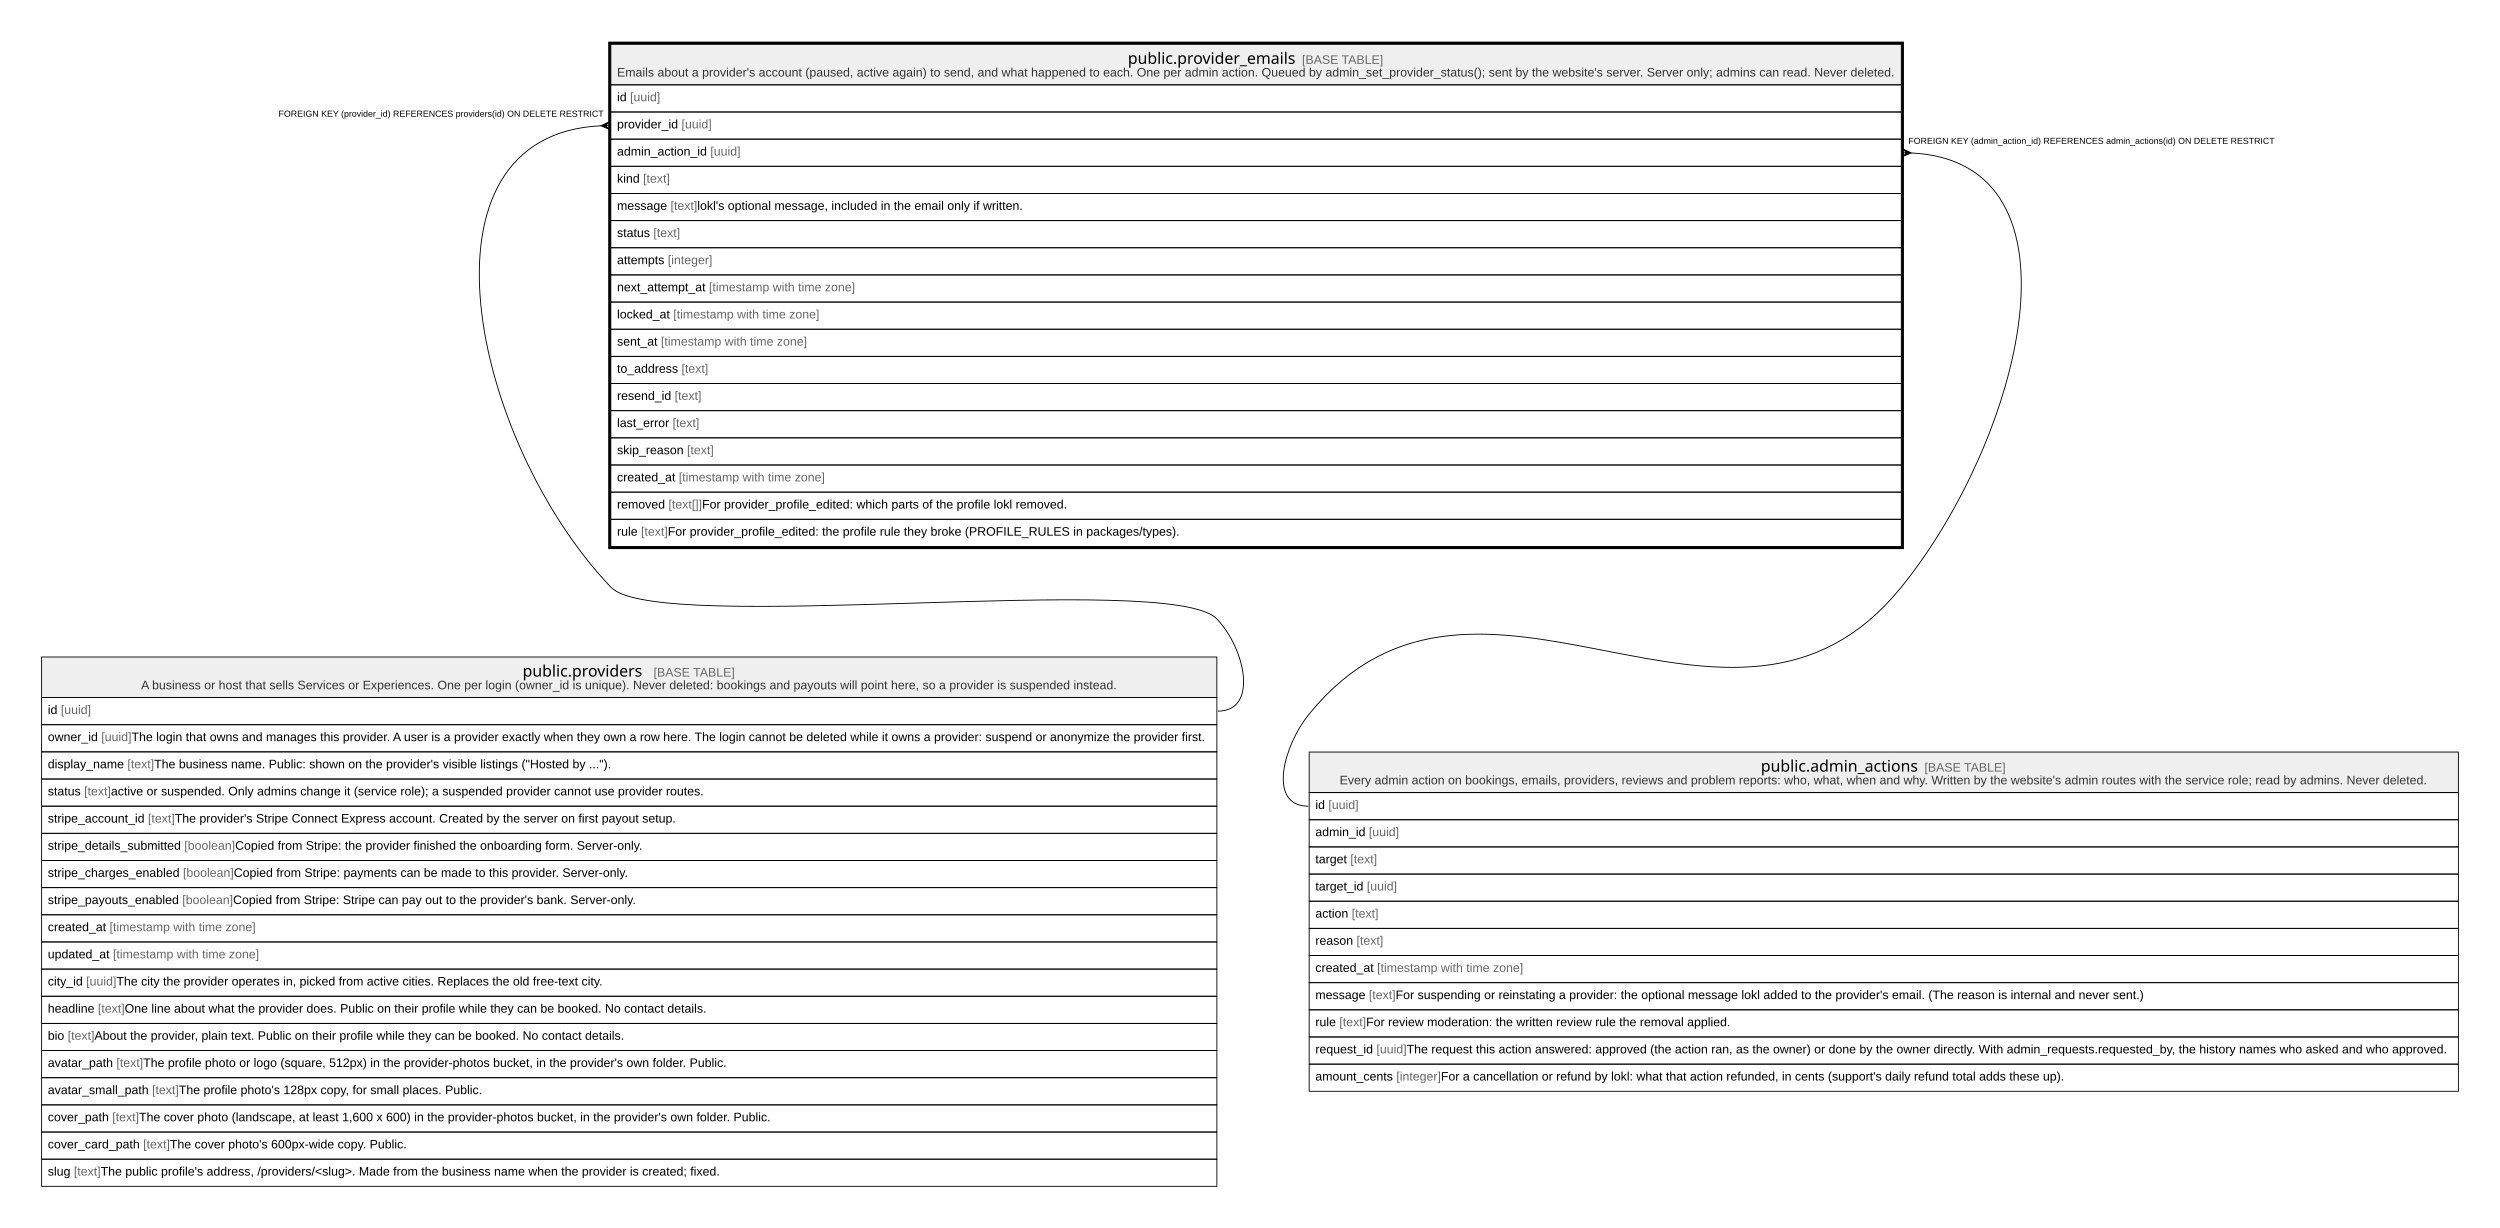
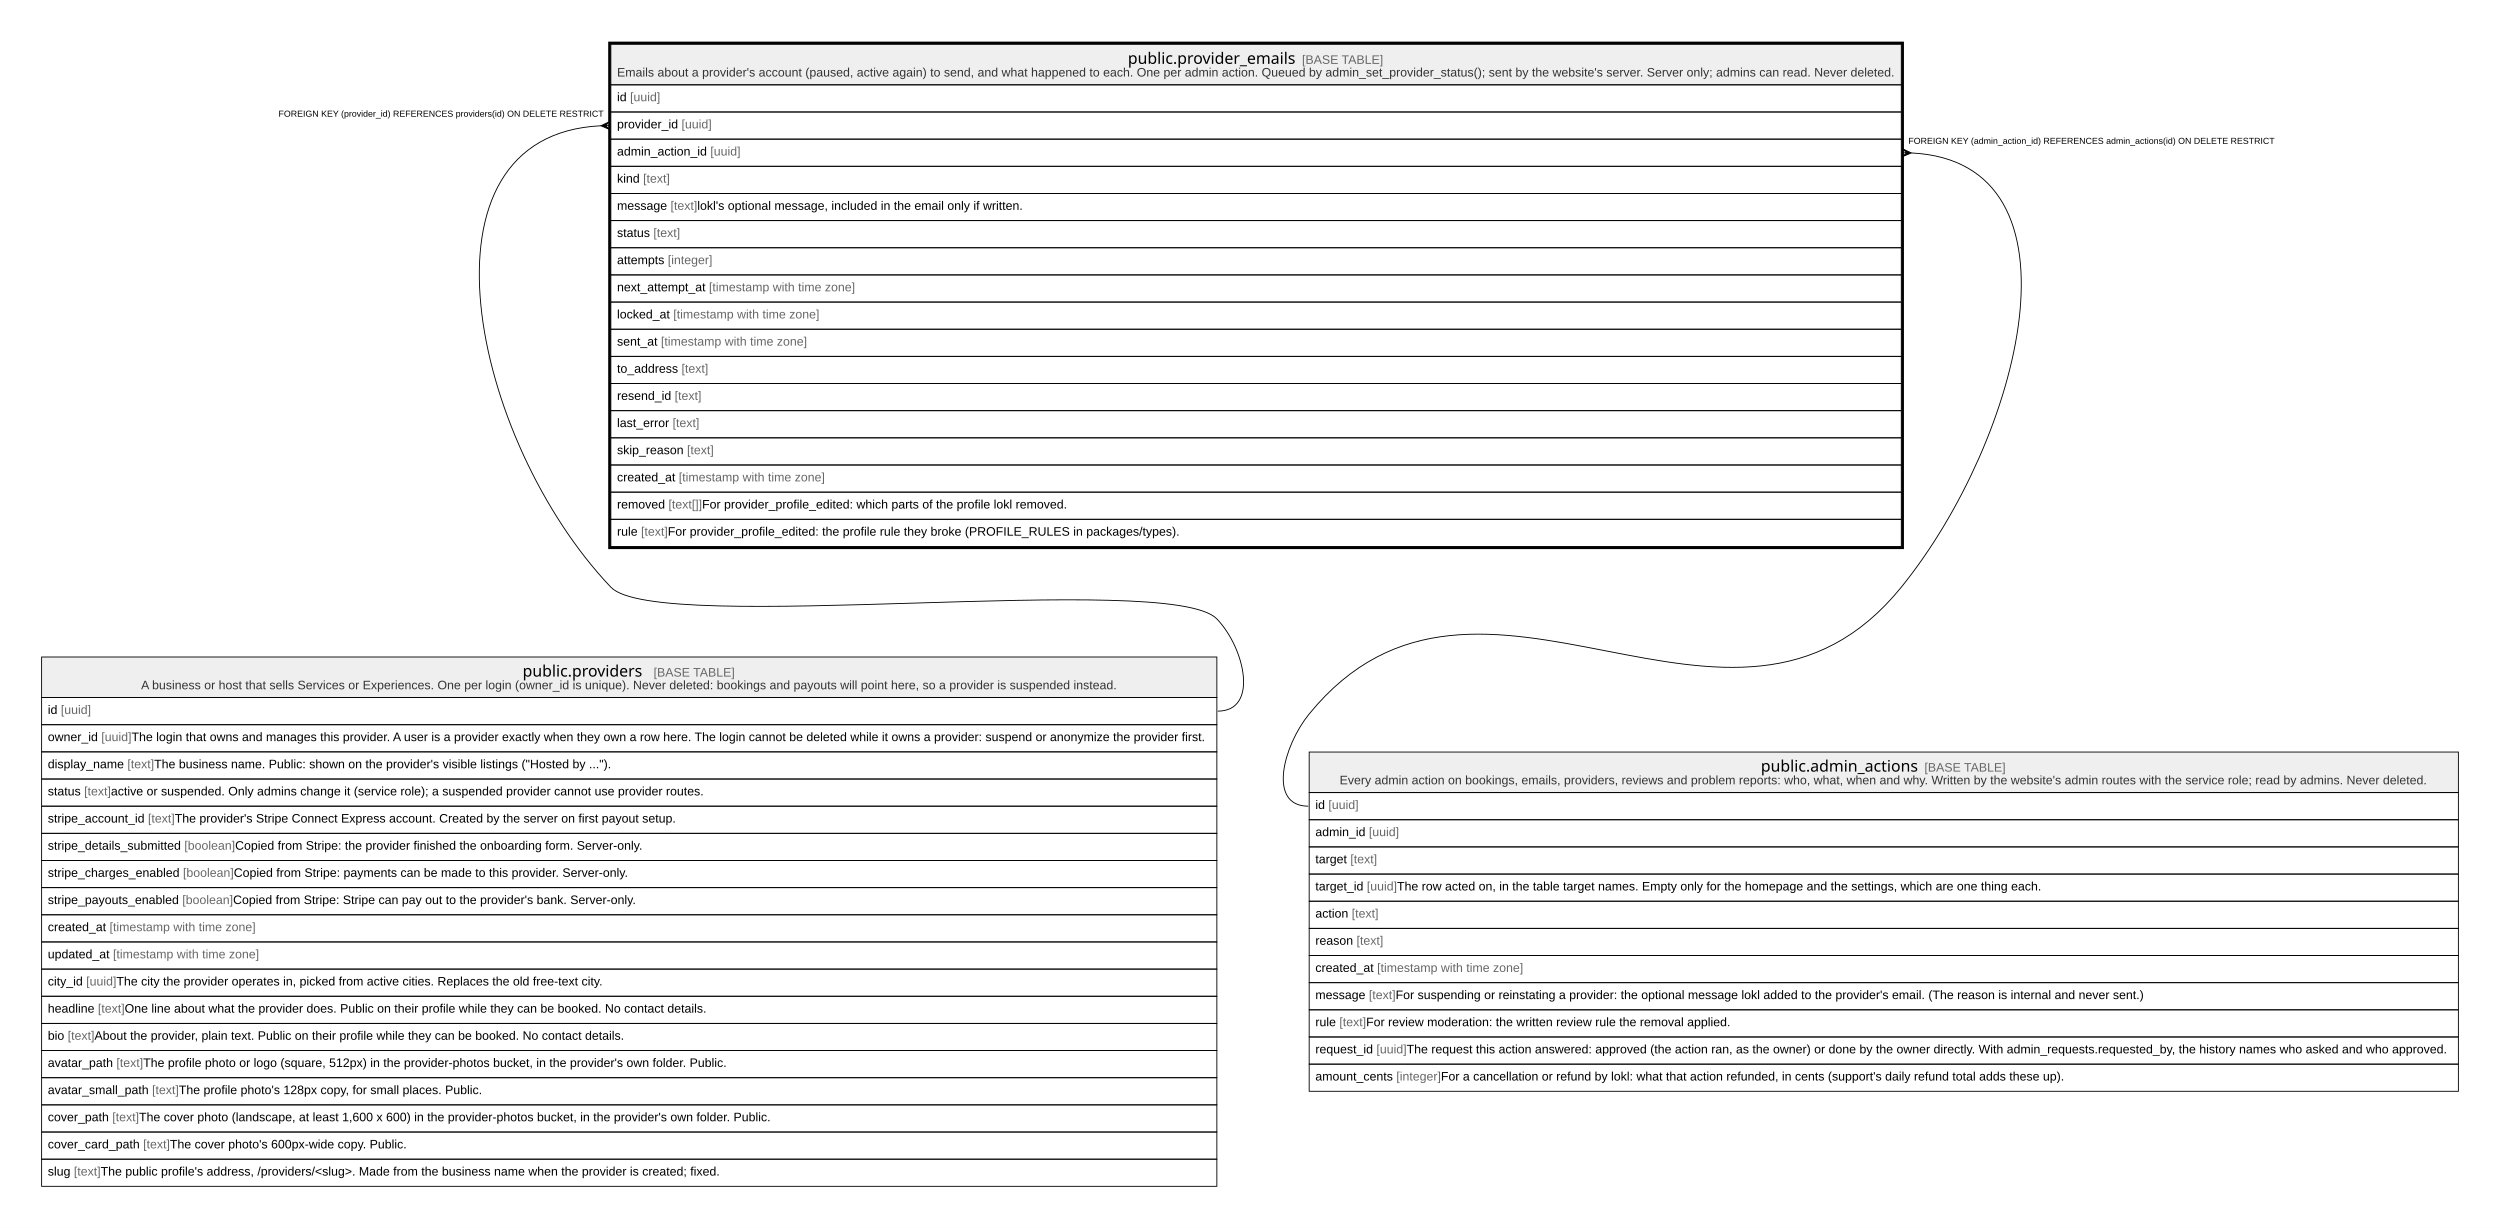
<svg xmlns="http://www.w3.org/2000/svg" width="2836pt" height="1393pt" viewBox="0.00 0.00 2835.69 1392.80">
  <g id="graph0" class="graph" transform="scale(1 1) rotate(0) translate(4 1388.8)">
    <polygon fill="white" stroke="none" points="-4,4 -4,-1388.8 2831.69,-1388.8 2831.69,4 -4,4" />
    <g id="node1" class="node">
      <polygon fill="#efefef" stroke="none" points="688.87,-1292.6 688.87,-1338.6 2152.59,-1338.6 2152.59,-1292.6 688.87,-1292.6" />
      <polygon fill="none" stroke="black" points="688.87,-1292.6 688.87,-1338.6 2152.59,-1338.6 2152.59,-1292.6 688.87,-1292.6" />
      <text text-anchor="start" x="1275.26" y="-1316.4" font-family="Arial Bold" font-size="18.00">public.provider_emails</text>
      <text text-anchor="start" x="1441.71" y="-1316.4" font-family="Arial" font-size="14.00">    </text>
      <text text-anchor="start" x="1472.83" y="-1316.4" font-family="Arial" font-size="14.00" fill="#666666">[BASE TABLE]</text>
      <text text-anchor="start" x="695.87" y="-1302" font-family="Arial" font-size="14.00" fill="#333333">Emails about a provider's account (paused, active again) to send, and what happened to each. One per admin action. Queued by admin_set_provider_status(); sent by the website's server. Server only; admins can read. Never deleted.</text>
      <polygon fill="none" stroke="black" points="688.87,-1261.8 688.87,-1292.6 2152.59,-1292.6 2152.59,-1261.8 688.87,-1261.8" />
      <text text-anchor="start" x="695.87" y="-1274" font-family="Arial" font-size="14.00">id </text>
      <text text-anchor="start" x="710.65" y="-1274" font-family="Arial" font-size="14.00" fill="#666666">[uuid]</text>
      <polygon fill="none" stroke="black" points="688.87,-1231 688.87,-1261.8 2152.59,-1261.8 2152.59,-1231 688.87,-1231" />
      <text text-anchor="start" x="695.87" y="-1243.2" font-family="Arial" font-size="14.00">provider_id </text>
      <text text-anchor="start" x="769.02" y="-1243.2" font-family="Arial" font-size="14.00" fill="#666666">[uuid]</text>
      <polygon fill="none" stroke="black" points="688.87,-1200.2 688.87,-1231 2152.59,-1231 2152.59,-1200.2 688.87,-1200.2" />
      <text text-anchor="start" x="695.87" y="-1212.4" font-family="Arial" font-size="14.00">admin_action_id </text>
      <text text-anchor="start" x="801.71" y="-1212.4" font-family="Arial" font-size="14.00" fill="#666666">[uuid]</text>
      <polygon fill="none" stroke="black" points="688.87,-1169.4 688.87,-1200.2 2152.59,-1200.2 2152.59,-1169.4 688.87,-1169.4" />
      <text text-anchor="start" x="695.87" y="-1181.6" font-family="Arial" font-size="14.00">kind </text>
      <text text-anchor="start" x="725.44" y="-1181.6" font-family="Arial" font-size="14.00" fill="#666666">[text]</text>
      <polygon fill="none" stroke="black" points="688.87,-1138.6 688.87,-1169.4 2152.59,-1169.4 2152.59,-1138.6 688.87,-1138.6" />
      <text text-anchor="start" x="695.87" y="-1150.8" font-family="Arial" font-size="14.00">message </text>
      <text text-anchor="start" x="756.56" y="-1150.8" font-family="Arial" font-size="14.00" fill="#666666">[text]</text>
      <text text-anchor="start" x="786.91" y="-1150.8" font-family="Arial" font-size="14.00"> lokl's optional message, included in the email only if written.</text>
      <polygon fill="none" stroke="black" points="688.87,-1107.8 688.87,-1138.6 2152.59,-1138.6 2152.59,-1107.8 688.87,-1107.8" />
      <text text-anchor="start" x="695.87" y="-1120" font-family="Arial" font-size="14.00">status </text>
      <text text-anchor="start" x="737.11" y="-1120" font-family="Arial" font-size="14.00" fill="#666666">[text]</text>
      <polygon fill="none" stroke="black" points="688.87,-1077 688.87,-1107.8 2152.59,-1107.8 2152.59,-1077 688.87,-1077" />
      <text text-anchor="start" x="695.87" y="-1089.2" font-family="Arial" font-size="14.00">attempts </text>
      <text text-anchor="start" x="753.44" y="-1089.2" font-family="Arial" font-size="14.00" fill="#666666">[integer]</text>
      <polygon fill="none" stroke="black" points="688.87,-1046.2 688.87,-1077 2152.59,-1077 2152.59,-1046.2 688.87,-1046.2" />
      <text text-anchor="start" x="695.87" y="-1058.4" font-family="Arial" font-size="14.00">next_attempt_at </text>
      <text text-anchor="start" x="800.15" y="-1058.4" font-family="Arial" font-size="14.00" fill="#666666">[timestamp with time zone]</text>
      <polygon fill="none" stroke="black" points="688.87,-1015.4 688.87,-1046.2 2152.59,-1046.2 2152.59,-1015.4 688.87,-1015.4" />
      <text text-anchor="start" x="695.87" y="-1027.6" font-family="Arial" font-size="14.00">locked_at </text>
      <text text-anchor="start" x="759.69" y="-1027.6" font-family="Arial" font-size="14.00" fill="#666666">[timestamp with time zone]</text>
      <polygon fill="none" stroke="black" points="688.87,-984.6 688.87,-1015.4 2152.59,-1015.4 2152.59,-984.6 688.87,-984.6" />
      <text text-anchor="start" x="695.87" y="-996.8" font-family="Arial" font-size="14.00">sent_at </text>
      <text text-anchor="start" x="745.68" y="-996.8" font-family="Arial" font-size="14.00" fill="#666666">[timestamp with time zone]</text>
      <polygon fill="none" stroke="black" points="688.87,-953.8 688.87,-984.6 2152.59,-984.6 2152.59,-953.8 688.87,-953.8" />
      <text text-anchor="start" x="695.87" y="-966" font-family="Arial" font-size="14.00">to_address </text>
      <text text-anchor="start" x="769.02" y="-966" font-family="Arial" font-size="14.00" fill="#666666">[text]</text>
      <polygon fill="none" stroke="black" points="688.87,-923 688.87,-953.8 2152.59,-953.8 2152.59,-923 688.87,-923" />
      <text text-anchor="start" x="695.87" y="-935.2" font-family="Arial" font-size="14.00">resend_id </text>
      <text text-anchor="start" x="761.24" y="-935.2" font-family="Arial" font-size="14.00" fill="#666666">[text]</text>
      <polygon fill="none" stroke="black" points="688.87,-892.2 688.87,-923 2152.59,-923 2152.59,-892.2 688.87,-892.2" />
      <text text-anchor="start" x="695.87" y="-904.4" font-family="Arial" font-size="14.00">last_error </text>
      <text text-anchor="start" x="758.89" y="-904.4" font-family="Arial" font-size="14.00" fill="#666666">[text]</text>
      <polygon fill="none" stroke="black" points="688.87,-861.4 688.87,-892.2 2152.59,-892.2 2152.59,-861.4 688.87,-861.4" />
      <text text-anchor="start" x="695.87" y="-873.6" font-family="Arial" font-size="14.00">skip_reason </text>
      <text text-anchor="start" x="775.24" y="-873.6" font-family="Arial" font-size="14.00" fill="#666666">[text]</text>
      <polygon fill="none" stroke="black" points="688.87,-830.6 688.87,-861.4 2152.59,-861.4 2152.59,-830.6 688.87,-830.6" />
      <text text-anchor="start" x="695.87" y="-842.8" font-family="Arial" font-size="14.00">created_at </text>
      <text text-anchor="start" x="765.91" y="-842.8" font-family="Arial" font-size="14.00" fill="#666666">[timestamp with time zone]</text>
      <polygon fill="none" stroke="black" points="688.87,-799.8 688.87,-830.6 2152.59,-830.6 2152.59,-799.8 688.87,-799.8" />
      <text text-anchor="start" x="695.87" y="-812" font-family="Arial" font-size="14.00">removed </text>
      <text text-anchor="start" x="754.22" y="-812" font-family="Arial" font-size="14.00" fill="#666666">[text[]]</text>
      <text text-anchor="start" x="792.35" y="-812" font-family="Arial" font-size="14.00"> For provider_profile_edited: which parts of the profile lokl removed.</text>
      <polygon fill="none" stroke="black" points="688.87,-769 688.87,-799.8 2152.59,-799.8 2152.59,-769 688.87,-769" />
      <text text-anchor="start" x="695.87" y="-781.2" font-family="Arial" font-size="14.00">rule </text>
      <text text-anchor="start" x="723.1" y="-781.2" font-family="Arial" font-size="14.00" fill="#666666">[text]</text>
      <text text-anchor="start" x="753.44" y="-781.2" font-family="Arial" font-size="14.00"> For provider_profile_edited: the profile rule they broke (PROFILE_RULES in packages/types).</text>
      <polygon fill="none" stroke="black" stroke-width="3" points="687.37,-767.5 687.37,-1340.1 2154.09,-1340.1 2154.09,-767.5 687.37,-767.5" />
    </g>
    <g id="node2" class="node">
      <polygon fill="#efefef" stroke="none" points="43.2,-597.6 43.2,-643.6 1376.26,-643.6 1376.26,-597.6 43.2,-597.6" />
      <polygon fill="none" stroke="black" points="43.2,-597.6 43.2,-643.6 1376.26,-643.6 1376.26,-597.6 43.2,-597.6" />
      <text text-anchor="start" x="588.75" y="-621.4" font-family="Arial Bold" font-size="18.00">public.providers</text>
      <text text-anchor="start" x="706.22" y="-621.4" font-family="Arial" font-size="14.00">    </text>
      <text text-anchor="start" x="737.34" y="-621.4" font-family="Arial" font-size="14.00" fill="#666666">[BASE TABLE]</text>
      <text text-anchor="start" x="156.03" y="-607" font-family="Arial" font-size="14.00" fill="#333333">A business or host that sells Services or Experiences. One per login (owner_id is unique). Never deleted: bookings and payouts will point here, so a provider is suspended instead.</text>
      <polygon fill="none" stroke="black" points="43.2,-566.8 43.2,-597.6 1376.26,-597.6 1376.26,-566.8 43.2,-566.8" />
      <text text-anchor="start" x="50.2" y="-579" font-family="Arial" font-size="14.00">id </text>
      <text text-anchor="start" x="64.99" y="-579" font-family="Arial" font-size="14.00" fill="#666666">[uuid]</text>
      <polygon fill="none" stroke="black" points="43.2,-536 43.2,-566.8 1376.26,-566.8 1376.26,-536 43.2,-536" />
      <text text-anchor="start" x="50.2" y="-548.2" font-family="Arial" font-size="14.00">owner_id </text>
      <text text-anchor="start" x="110.9" y="-548.2" font-family="Arial" font-size="14.00" fill="#666666">[uuid]</text>
      <text text-anchor="start" x="145.15" y="-548.2" font-family="Arial" font-size="14.00"> The login that owns and manages this provider. A user is a provider exactly when they own a row here. The login cannot be deleted while it owns a provider: suspend or anonymize the provider first.</text>
      <polygon fill="none" stroke="black" points="43.2,-505.2 43.2,-536 1376.26,-536 1376.26,-505.2 43.2,-505.2" />
      <text text-anchor="start" x="50.2" y="-517.4" font-family="Arial" font-size="14.00">display_name </text>
      <text text-anchor="start" x="140.48" y="-517.4" font-family="Arial" font-size="14.00" fill="#666666">[text]</text>
      <text text-anchor="start" x="170.82" y="-517.4" font-family="Arial" font-size="14.00"> The business name. Public: shown on the provider's visible listings ("Hosted by ...").</text>
      <polygon fill="none" stroke="black" points="43.2,-474.4 43.2,-505.2 1376.26,-505.2 1376.26,-474.4 43.2,-474.4" />
      <text text-anchor="start" x="50.2" y="-486.6" font-family="Arial" font-size="14.00">status </text>
      <text text-anchor="start" x="91.44" y="-486.6" font-family="Arial" font-size="14.00" fill="#666666">[text]</text>
      <text text-anchor="start" x="121.79" y="-486.6" font-family="Arial" font-size="14.00"> active or suspended. Only admins change it (service role); a suspended provider cannot use provider routes.</text>
      <polygon fill="none" stroke="black" points="43.2,-443.6 43.2,-474.4 1376.26,-474.4 1376.26,-443.6 43.2,-443.6" />
      <text text-anchor="start" x="50.2" y="-455.8" font-family="Arial" font-size="14.00">stripe_account_id </text>
      <text text-anchor="start" x="163.83" y="-455.8" font-family="Arial" font-size="14.00" fill="#666666">[text]</text>
      <text text-anchor="start" x="194.17" y="-455.8" font-family="Arial" font-size="14.00"> The provider's Stripe Connect Express account. Created by the server on first payout setup.</text>
      <polygon fill="none" stroke="black" points="43.2,-412.8 43.2,-443.6 1376.26,-443.6 1376.26,-412.8 43.2,-412.8" />
      <text text-anchor="start" x="50.2" y="-425" font-family="Arial" font-size="14.00">stripe_details_submitted </text>
      <text text-anchor="start" x="205.06" y="-425" font-family="Arial" font-size="14.00" fill="#666666">[boolean]</text>
      <text text-anchor="start" x="262.67" y="-425" font-family="Arial" font-size="14.00"> Copied from Stripe: the provider finished the onboarding form. Server-only.</text>
      <polygon fill="none" stroke="black" points="43.2,-382 43.2,-412.8 1376.26,-412.8 1376.26,-382 43.2,-382" />
      <text text-anchor="start" x="50.2" y="-394.2" font-family="Arial" font-size="14.00">stripe_charges_enabled </text>
      <text text-anchor="start" x="203.53" y="-394.2" font-family="Arial" font-size="14.00" fill="#666666">[boolean]</text>
      <text text-anchor="start" x="261.14" y="-394.2" font-family="Arial" font-size="14.00"> Copied from Stripe: payments can be made to this provider. Server-only.</text>
      <polygon fill="none" stroke="black" points="43.2,-351.2 43.2,-382 1376.26,-382 1376.26,-351.2 43.2,-351.2" />
      <text text-anchor="start" x="50.2" y="-363.4" font-family="Arial" font-size="14.00">stripe_payouts_enabled </text>
      <text text-anchor="start" x="202.76" y="-363.4" font-family="Arial" font-size="14.00" fill="#666666">[boolean]</text>
      <text text-anchor="start" x="260.36" y="-363.4" font-family="Arial" font-size="14.00"> Copied from Stripe: Stripe can pay out to the provider's bank. Server-only.</text>
      <polygon fill="none" stroke="black" points="43.2,-320.4 43.2,-351.2 1376.26,-351.2 1376.26,-320.4 43.2,-320.4" />
      <text text-anchor="start" x="50.2" y="-332.6" font-family="Arial" font-size="14.00">created_at </text>
      <text text-anchor="start" x="120.25" y="-332.6" font-family="Arial" font-size="14.00" fill="#666666">[timestamp with time zone]</text>
      <polygon fill="none" stroke="black" points="43.2,-289.6 43.2,-320.4 1376.26,-320.4 1376.26,-289.6 43.2,-289.6" />
      <text text-anchor="start" x="50.2" y="-301.8" font-family="Arial" font-size="14.00">updated_at </text>
      <text text-anchor="start" x="124.16" y="-301.8" font-family="Arial" font-size="14.00" fill="#666666">[timestamp with time zone]</text>
      <polygon fill="none" stroke="black" points="43.2,-258.8 43.2,-289.6 1376.26,-289.6 1376.26,-258.8 43.2,-258.8" />
      <text text-anchor="start" x="50.2" y="-271" font-family="Arial" font-size="14.00">city_id </text>
      <text text-anchor="start" x="93.77" y="-271" font-family="Arial" font-size="14.00" fill="#666666">[uuid]</text>
      <text text-anchor="start" x="128.02" y="-271" font-family="Arial" font-size="14.00"> The city the provider operates in, picked from active cities. Replaces the old free-text city.</text>
      <polygon fill="none" stroke="black" points="43.2,-228 43.2,-258.8 1376.26,-258.8 1376.26,-228 43.2,-228" />
      <text text-anchor="start" x="50.2" y="-240.2" font-family="Arial" font-size="14.00">headline </text>
      <text text-anchor="start" x="107.03" y="-240.2" font-family="Arial" font-size="14.00" fill="#666666">[text]</text>
      <text text-anchor="start" x="137.37" y="-240.2" font-family="Arial" font-size="14.00"> One line about what the provider does. Public on their profile while they can be booked. No contact details.</text>
      <polygon fill="none" stroke="black" points="43.2,-197.2 43.2,-228 1376.26,-228 1376.26,-197.2 43.2,-197.2" />
      <text text-anchor="start" x="50.2" y="-209.4" font-family="Arial" font-size="14.00">bio </text>
      <text text-anchor="start" x="72.77" y="-209.4" font-family="Arial" font-size="14.00" fill="#666666">[text]</text>
      <text text-anchor="start" x="103.12" y="-209.4" font-family="Arial" font-size="14.00"> About the provider, plain text. Public on their profile while they can be booked. No contact details.</text>
      <polygon fill="none" stroke="black" points="43.2,-166.4 43.2,-197.2 1376.26,-197.2 1376.26,-166.4 43.2,-166.4" />
      <text text-anchor="start" x="50.2" y="-178.6" font-family="Arial" font-size="14.00">avatar_path </text>
      <text text-anchor="start" x="128.03" y="-178.6" font-family="Arial" font-size="14.00" fill="#666666">[text]</text>
      <text text-anchor="start" x="158.38" y="-178.6" font-family="Arial" font-size="14.00"> The profile photo or logo (square, 512px) in the provider-photos bucket, in the provider's own folder. Public.</text>
      <polygon fill="none" stroke="black" points="43.2,-135.6 43.2,-166.4 1376.26,-166.4 1376.26,-135.6 43.2,-135.6" />
      <text text-anchor="start" x="50.2" y="-147.8" font-family="Arial" font-size="14.00">avatar_small_path </text>
      <text text-anchor="start" x="168.49" y="-147.8" font-family="Arial" font-size="14.00" fill="#666666">[text]</text>
      <text text-anchor="start" x="198.83" y="-147.8" font-family="Arial" font-size="14.00"> The profile photo's 128px copy, for small places. Public.</text>
      <polygon fill="none" stroke="black" points="43.2,-104.8 43.2,-135.6 1376.26,-135.6 1376.26,-104.8 43.2,-104.8" />
      <text text-anchor="start" x="50.2" y="-117" font-family="Arial" font-size="14.00">cover_path </text>
      <text text-anchor="start" x="123.36" y="-117" font-family="Arial" font-size="14.00" fill="#666666">[text]</text>
      <text text-anchor="start" x="153.7" y="-117" font-family="Arial" font-size="14.00"> The cover photo (landscape, at least 1,600 x 600) in the provider-photos bucket, in the provider's own folder. Public.</text>
      <polygon fill="none" stroke="black" points="43.2,-74 43.2,-104.8 1376.26,-104.8 1376.26,-74 43.2,-74" />
      <text text-anchor="start" x="50.2" y="-86.2" font-family="Arial" font-size="14.00">cover_card_path </text>
      <text text-anchor="start" x="158.38" y="-86.2" font-family="Arial" font-size="14.00" fill="#666666">[text]</text>
      <text text-anchor="start" x="188.72" y="-86.2" font-family="Arial" font-size="14.00"> The cover photo's 600px-wide copy. Public.</text>
      <polygon fill="none" stroke="black" points="43.2,-43.2 43.2,-74 1376.26,-74 1376.26,-43.2 43.2,-43.2" />
      <text text-anchor="start" x="50.2" y="-55.4" font-family="Arial" font-size="14.00">slug </text>
      <text text-anchor="start" x="79.77" y="-55.4" font-family="Arial" font-size="14.00" fill="#666666">[text]</text>
      <text text-anchor="start" x="110.12" y="-55.4" font-family="Arial" font-size="14.00"> The public profile's address, /providers/&lt;slug&gt;. Made from the business name when the provider is created; fixed.</text>
    </g>
    <g id="edge1" class="edge">
      <path fill="none" stroke="black" d="M677.51,-1246.16C457.39,-1235.7 530.94,-888.89 688.87,-722.8 741.57,-667.37 1323.34,-742.02 1376.26,-686.8 1408.42,-653.23 1423.75,-582.2 1377.26,-582.2" />
      <polygon fill="black" stroke="black" points="677.53,-1246.16 687.43,-1250.89 682.87,-1246.28 687.2,-1246.38 687.2,-1246.38 687.2,-1246.38 682.87,-1246.28 687.64,-1241.89 677.53,-1246.16" />
      <text text-anchor="start" x="311.9" y="-1256.4" font-family="Arial" font-size="10.00">FOREIGN KEY (provider_id) REFERENCES providers(id) ON DELETE RESTRICT</text>
    </g>
    <g id="node3" class="node">
      <polygon fill="#efefef" stroke="none" points="1480.97,-489.8 1480.97,-535.8 2784.49,-535.8 2784.49,-489.8 1480.97,-489.8" />
      <polygon fill="none" stroke="black" points="1480.97,-489.8 1480.97,-535.8 2784.49,-535.8 2784.49,-489.8 1480.97,-489.8" />
      <text text-anchor="start" x="1993.25" y="-513.6" font-family="Arial Bold" font-size="18.00">public.admin_actions</text>
      <text text-anchor="start" x="2147.72" y="-513.6" font-family="Arial" font-size="14.00">    </text>
      <text text-anchor="start" x="2178.83" y="-513.6" font-family="Arial" font-size="14.00" fill="#666666">[BASE TABLE]</text>
      <text text-anchor="start" x="1515.49" y="-499.2" font-family="Arial" font-size="14.00" fill="#333333">Every admin action on bookings, emails, providers, reviews and problem reports: who, what, when and why. Written by the website's admin routes with the service role; read by admins. Never deleted.</text>
      <polygon fill="none" stroke="black" points="1480.97,-459 1480.97,-489.8 2784.49,-489.8 2784.49,-459 1480.97,-459" />
      <text text-anchor="start" x="1487.97" y="-471.2" font-family="Arial" font-size="14.00">id </text>
      <text text-anchor="start" x="1502.76" y="-471.2" font-family="Arial" font-size="14.00" fill="#666666">[uuid]</text>
      <polygon fill="none" stroke="black" points="1480.97,-428.2 1480.97,-459 2784.49,-459 2784.49,-428.2 1480.97,-428.2" />
      <text text-anchor="start" x="1487.97" y="-440.4" font-family="Arial" font-size="14.00">admin_id </text>
      <text text-anchor="start" x="1548.67" y="-440.4" font-family="Arial" font-size="14.00" fill="#666666">[uuid]</text>
      <polygon fill="none" stroke="black" points="1480.97,-397.4 1480.97,-428.2 2784.49,-428.2 2784.49,-397.4 1480.97,-397.4" />
      <text text-anchor="start" x="1487.97" y="-409.6" font-family="Arial" font-size="14.00">target </text>
      <text text-anchor="start" x="1527.66" y="-409.6" font-family="Arial" font-size="14.00" fill="#666666">[text]</text>
      <polygon fill="none" stroke="black" points="1480.97,-366.6 1480.97,-397.4 2784.49,-397.4 2784.49,-366.6 1480.97,-366.6" />
      <text text-anchor="start" x="1487.97" y="-378.8" font-family="Arial" font-size="14.00">target_id </text>
      <text text-anchor="start" x="1546.34" y="-378.8" font-family="Arial" font-size="14.00" fill="#666666">[uuid]</text>
+       <text text-anchor="start" x="1580.59" y="-378.8" font-family="Arial" font-size="14.00"> The row acted on, in the table target names. Empty only for the homepage and the settings, which are one thing each.</text>
      <polygon fill="none" stroke="black" points="1480.97,-335.8 1480.97,-366.6 2784.49,-366.6 2784.49,-335.8 1480.97,-335.8" />
      <text text-anchor="start" x="1487.97" y="-348" font-family="Arial" font-size="14.00">action </text>
      <text text-anchor="start" x="1529.22" y="-348" font-family="Arial" font-size="14.00" fill="#666666">[text]</text>
      <polygon fill="none" stroke="black" points="1480.97,-305 1480.97,-335.8 2784.49,-335.8 2784.49,-305 1480.97,-305" />
      <text text-anchor="start" x="1487.97" y="-317.2" font-family="Arial" font-size="14.00">reason </text>
      <text text-anchor="start" x="1534.67" y="-317.2" font-family="Arial" font-size="14.00" fill="#666666">[text]</text>
      <polygon fill="none" stroke="black" points="1480.97,-274.2 1480.97,-305 2784.49,-305 2784.49,-274.2 1480.97,-274.2" />
      <text text-anchor="start" x="1487.97" y="-286.4" font-family="Arial" font-size="14.00">created_at </text>
      <text text-anchor="start" x="1558.02" y="-286.4" font-family="Arial" font-size="14.00" fill="#666666">[timestamp with time zone]</text>
      <polygon fill="none" stroke="black" points="1480.97,-243.4 1480.97,-274.2 2784.49,-274.2 2784.49,-243.4 1480.97,-243.4" />
      <text text-anchor="start" x="1487.97" y="-255.6" font-family="Arial" font-size="14.00">message </text>
      <text text-anchor="start" x="1548.67" y="-255.6" font-family="Arial" font-size="14.00" fill="#666666">[text]</text>
      <text text-anchor="start" x="1579.01" y="-255.6" font-family="Arial" font-size="14.00"> For suspending or reinstating a provider: the optional message lokl added to the provider's email. (The reason is internal and never sent.)</text>
      <polygon fill="none" stroke="black" points="1480.97,-212.6 1480.97,-243.4 2784.49,-243.4 2784.49,-212.6 1480.97,-212.6" />
      <text text-anchor="start" x="1487.97" y="-224.8" font-family="Arial" font-size="14.00">rule </text>
      <text text-anchor="start" x="1515.2" y="-224.8" font-family="Arial" font-size="14.00" fill="#666666">[text]</text>
      <text text-anchor="start" x="1545.55" y="-224.8" font-family="Arial" font-size="14.00"> For review moderation: the written review rule the removal applied.</text>
      <polygon fill="none" stroke="black" points="1480.97,-181.8 1480.97,-212.6 2784.49,-212.6 2784.49,-181.8 1480.97,-181.8" />
      <text text-anchor="start" x="1487.97" y="-194" font-family="Arial" font-size="14.00">request_id </text>
      <text text-anchor="start" x="1557.24" y="-194" font-family="Arial" font-size="14.00" fill="#666666">[uuid]</text>
      <text text-anchor="start" x="1591.49" y="-194" font-family="Arial" font-size="14.00"> The request this action answered: approved (the action ran, as the owner) or done by the owner directly. With admin_requests.requested_by, the history names who asked and who approved.</text>
      <polygon fill="none" stroke="black" points="1480.97,-151 1480.97,-181.8 2784.49,-181.8 2784.49,-151 1480.97,-151" />
      <text text-anchor="start" x="1487.97" y="-163.2" font-family="Arial" font-size="14.00">amount_cents </text>
      <text text-anchor="start" x="1579.8" y="-163.2" font-family="Arial" font-size="14.00" fill="#666666">[integer]</text>
      <text text-anchor="start" x="1630.39" y="-163.2" font-family="Arial" font-size="14.00"> For a cancellation or refund by lokl: what that action refunded, in cents (support's daily refund total adds these up).</text>
    </g>
    <g id="edge2" class="edge">
      <path fill="none" stroke="black" d="M2163.94,-1215.35C2369.95,-1205.24 2288.25,-890.23 2152.59,-722.8 1960.42,-485.62 1674.03,-815.46 1480.97,-579 1451.57,-542.99 1433.48,-474.4 1479.97,-474.4" />
      <polygon fill="black" stroke="black" points="2163.92,-1215.35 2153.82,-1211.09 2158.59,-1215.48 2154.26,-1215.58 2154.26,-1215.58 2154.26,-1215.58 2158.59,-1215.48 2154.03,-1220.09 2163.92,-1215.35" />
      <text text-anchor="start" x="2160.59" y="-1225.6" font-family="Arial" font-size="10.00">FOREIGN KEY (admin_action_id) REFERENCES admin_actions(id) ON DELETE RESTRICT</text>
    </g>
  </g>
</svg>
